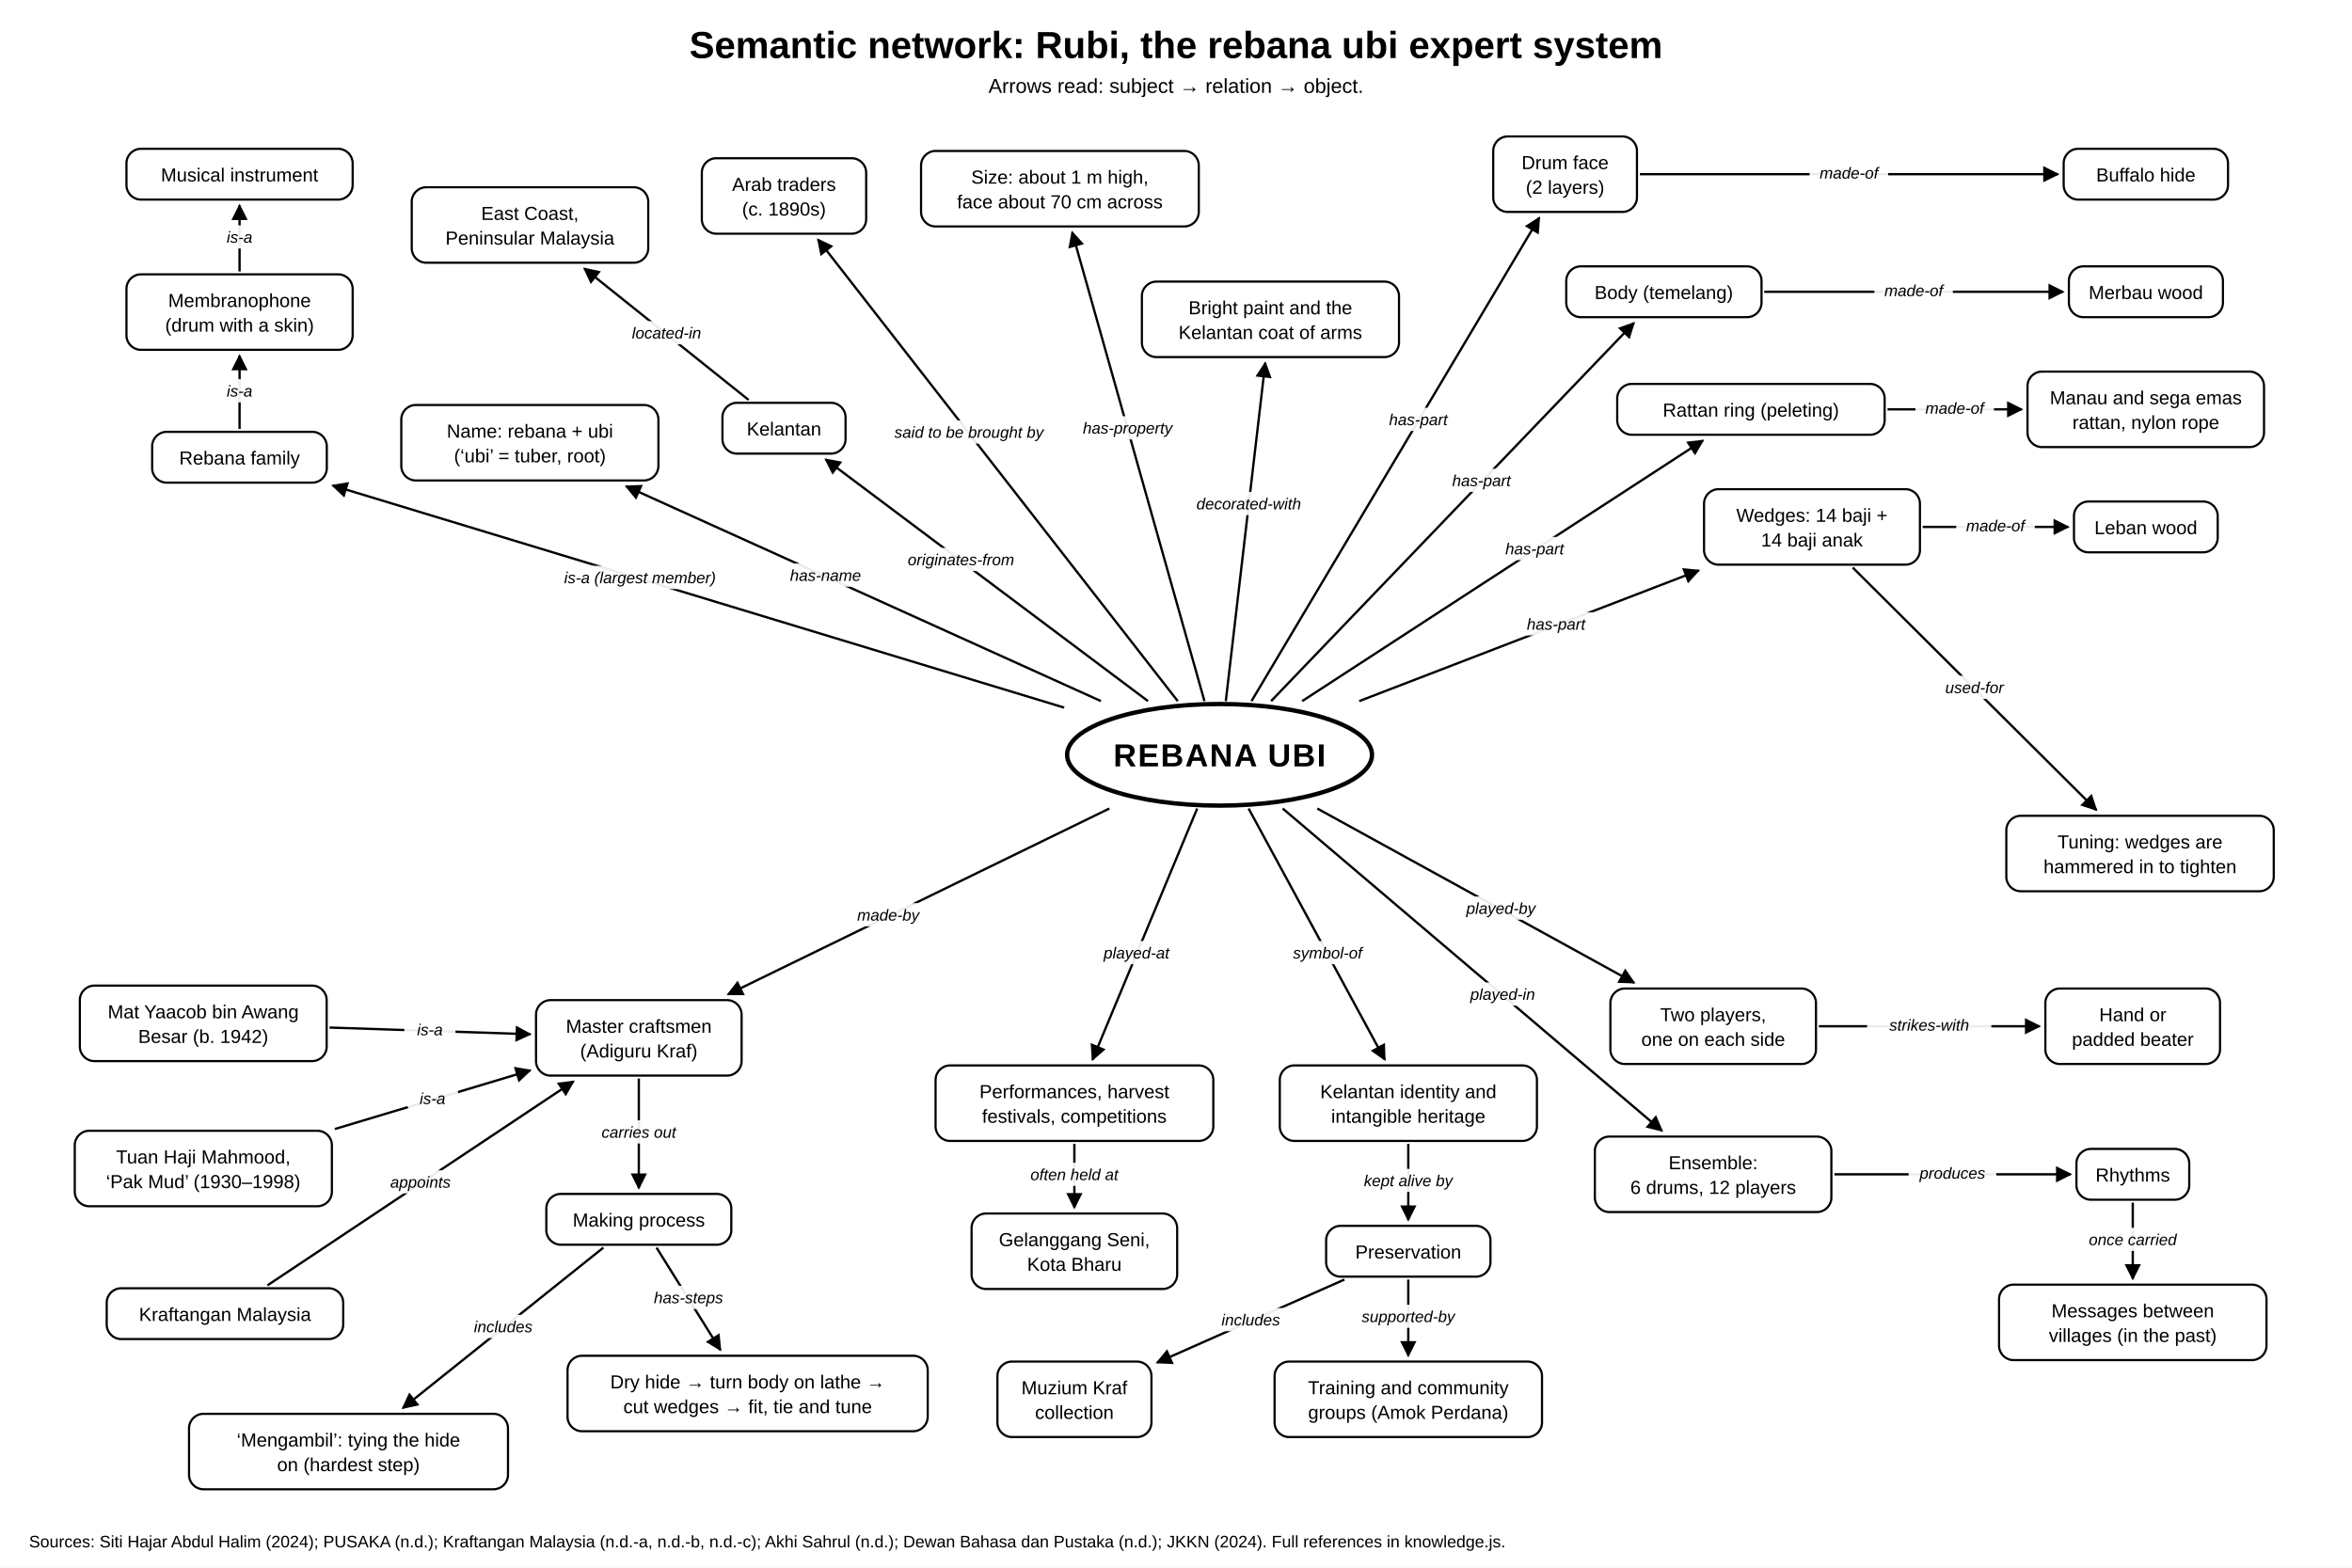
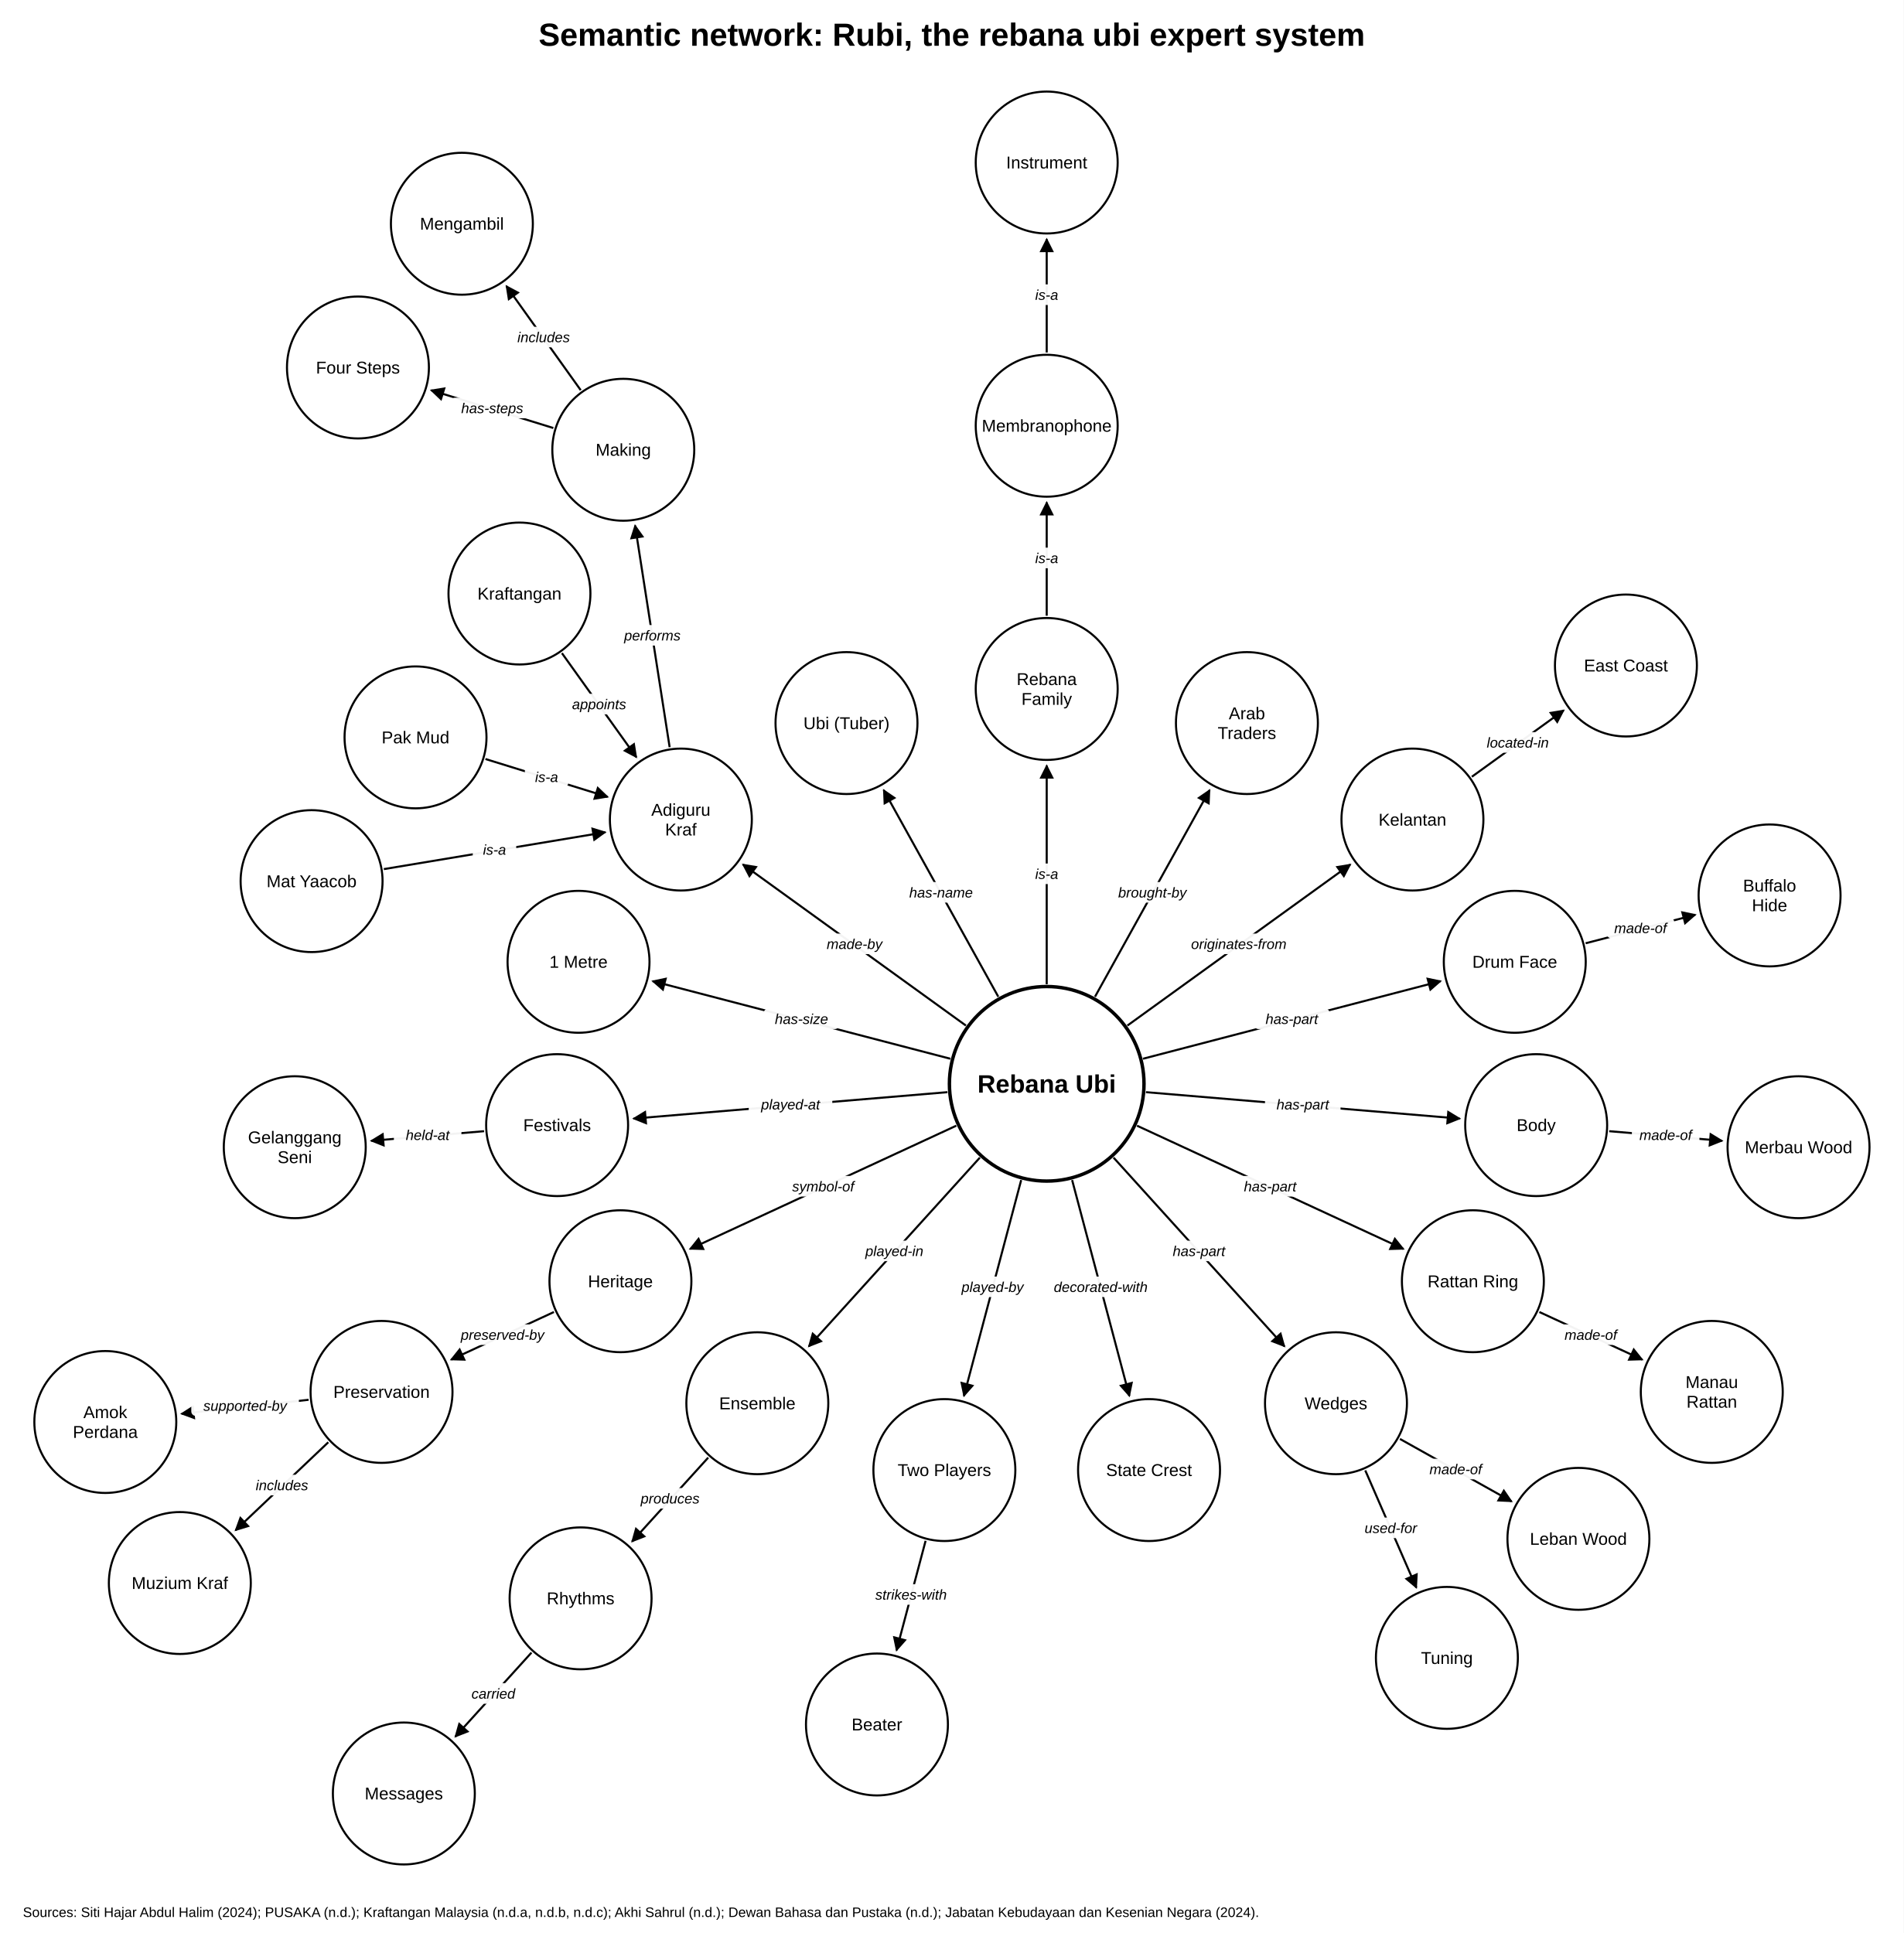
- <svg xmlns="http://www.w3.org/2000/svg" viewBox="0 0 1620 1080" width="1620" height="1080" font-family="Segoe UI, Arial, sans-serif">
+ <svg xmlns="http://www.w3.org/2000/svg" viewBox="0 0 1663 1689" width="1663" height="1689" font-family="Arial, Helvetica, sans-serif">
  <defs>
    <marker id="arrow" viewBox="0 0 10 10" refX="9" refY="5" markerWidth="7" markerHeight="7" orient="auto-start-reverse">
-       <path d="M0,0 L10,5 L0,10 z" fill="#000000" />
+       <path d="M0,0 L10,5 L0,10 z" fill="#000" />
    </marker>
  </defs>
-   <rect width="1620" height="1080" fill="#ffffff" />
-   <text x="810.0" y="40" text-anchor="middle" font-size="26" font-weight="700" fill="#000000">Semantic network: Rubi, the rebana ubi expert system</text>
-   <text x="810.0" y="64" text-anchor="middle" font-size="14" fill="#000000">Arrows read: subject → relation → object.</text>
-   <line x1="733.0" y1="487.5" x2="229.2" y2="334.5" stroke="#000000" stroke-width="1.6" marker-end="url(#arrow)" />
-   <line x1="165.0" y1="295.5" x2="165.0" y2="245.0" stroke="#000000" stroke-width="1.6" marker-end="url(#arrow)" />
-   <line x1="165.0" y1="187.0" x2="165.0" y2="141.5" stroke="#000000" stroke-width="1.6" marker-end="url(#arrow)" />
-   <line x1="790.7" y1="483.0" x2="568.7" y2="316.5" stroke="#000000" stroke-width="1.6" marker-end="url(#arrow)" />
-   <line x1="515.6" y1="275.5" x2="402.5" y2="185.0" stroke="#000000" stroke-width="1.6" marker-end="url(#arrow)" />
-   <line x1="811.2" y1="483.0" x2="563.4" y2="165.0" stroke="#000000" stroke-width="1.6" marker-end="url(#arrow)" />
-   <line x1="758.3" y1="483.0" x2="431.3" y2="335.0" stroke="#000000" stroke-width="1.6" marker-end="url(#arrow)" />
-   <line x1="829.6" y1="483.0" x2="738.5" y2="160.0" stroke="#000000" stroke-width="1.6" marker-end="url(#arrow)" />
-   <line x1="844.3" y1="483.0" x2="871.5" y2="250.0" stroke="#000000" stroke-width="1.6" marker-end="url(#arrow)" />
-   <line x1="862.0" y1="483.0" x2="1060.2" y2="150.0" stroke="#000000" stroke-width="1.6" marker-end="url(#arrow)" />
-   <line x1="875.5" y1="483.0" x2="1125.4" y2="222.5" stroke="#000000" stroke-width="1.6" marker-end="url(#arrow)" />
-   <line x1="896.9" y1="483.0" x2="1172.9" y2="303.5" stroke="#000000" stroke-width="1.6" marker-end="url(#arrow)" />
-   <line x1="936.2" y1="483.0" x2="1170.0" y2="393.0" stroke="#000000" stroke-width="1.6" marker-end="url(#arrow)" />
-   <line x1="1129.5" y1="120.0" x2="1417.4" y2="120.0" stroke="#000000" stroke-width="1.6" marker-end="url(#arrow)" />
-   <line x1="1215.2" y1="201.0" x2="1421.0" y2="201.0" stroke="#000000" stroke-width="1.6" marker-end="url(#arrow)" />
-   <line x1="1300.1" y1="282.0" x2="1392.5" y2="282.0" stroke="#000000" stroke-width="1.6" marker-end="url(#arrow)" />
-   <line x1="1324.3" y1="363.0" x2="1424.5" y2="363.0" stroke="#000000" stroke-width="1.6" marker-end="url(#arrow)" />
-   <line x1="764.1" y1="557.0" x2="501.5" y2="685.0" stroke="#000000" stroke-width="1.6" marker-end="url(#arrow)" />
-   <line x1="227.0" y1="707.9" x2="365.2" y2="712.5" stroke="#000000" stroke-width="1.6" marker-end="url(#arrow)" />
-   <line x1="230.6" y1="777.8" x2="365.2" y2="737.4" stroke="#000000" stroke-width="1.6" marker-end="url(#arrow)" />
-   <line x1="184.2" y1="885.5" x2="395.0" y2="745.0" stroke="#000000" stroke-width="1.6" marker-end="url(#arrow)" />
-   <line x1="440.0" y1="743.0" x2="440.0" y2="818.5" stroke="#000000" stroke-width="1.6" marker-end="url(#arrow)" />
-   <line x1="452.2" y1="859.5" x2="496.2" y2="930.0" stroke="#000000" stroke-width="1.6" marker-end="url(#arrow)" />
-   <line x1="415.6" y1="859.5" x2="277.5" y2="970.0" stroke="#000000" stroke-width="1.6" marker-end="url(#arrow)" />
-   <line x1="824.6" y1="557.0" x2="752.5" y2="730.0" stroke="#000000" stroke-width="1.6" marker-end="url(#arrow)" />
-   <line x1="740.0" y1="788.0" x2="740.0" y2="832.0" stroke="#000000" stroke-width="1.6" marker-end="url(#arrow)" />
-   <line x1="860.0" y1="557.0" x2="953.8" y2="730.0" stroke="#000000" stroke-width="1.6" marker-end="url(#arrow)" />
-   <line x1="970.0" y1="788.0" x2="970.0" y2="840.5" stroke="#000000" stroke-width="1.6" marker-end="url(#arrow)" />
-   <line x1="926.0" y1="881.5" x2="797.0" y2="938.7" stroke="#000000" stroke-width="1.6" marker-end="url(#arrow)" />
-   <line x1="970.0" y1="881.5" x2="970.0" y2="934.0" stroke="#000000" stroke-width="1.6" marker-end="url(#arrow)" />
-   <line x1="907.3" y1="557.0" x2="1125.5" y2="677.0" stroke="#000000" stroke-width="1.6" marker-end="url(#arrow)" />
-   <line x1="1252.8" y1="707.0" x2="1404.8" y2="707.0" stroke="#000000" stroke-width="1.6" marker-end="url(#arrow)" />
-   <line x1="883.5" y1="557.0" x2="1144.7" y2="779.0" stroke="#000000" stroke-width="1.6" marker-end="url(#arrow)" />
-   <line x1="1263.5" y1="809.0" x2="1426.2" y2="809.0" stroke="#000000" stroke-width="1.6" marker-end="url(#arrow)" />
-   <line x1="1469.0" y1="828.5" x2="1469.0" y2="881.0" stroke="#000000" stroke-width="1.6" marker-end="url(#arrow)" />
-   <line x1="1276.1" y1="391.0" x2="1443.9" y2="558.0" stroke="#000000" stroke-width="1.6" marker-end="url(#arrow)" />
-   <ellipse cx="840" cy="520" rx="105.0" ry="35.0" fill="#ffffff" stroke="#000000" stroke-width="3" />
-   <text x="840" y="528" text-anchor="middle" font-size="22" font-weight="700" fill="#000000" letter-spacing="1">REBANA UBI</text>
-   <rect x="87.1" y="102.5" width="155.8" height="35.0" rx="10" fill="#ffffff" stroke="#000000" stroke-width="1.5" />
-   <text x="165" y="125.0" text-anchor="middle" font-size="13" fill="#000000">Musical instrument</text>
-   <rect x="87.1" y="189.0" width="155.8" height="52.0" rx="10" fill="#ffffff" stroke="#000000" stroke-width="1.5" />
-   <text x="165" y="211.5" text-anchor="middle" font-size="13" fill="#000000">Membranophone</text>
-   <text x="165" y="228.5" text-anchor="middle" font-size="13" fill="#000000">(drum with a skin)</text>
-   <rect x="104.8" y="297.5" width="120.3" height="35.0" rx="10" fill="#ffffff" stroke="#000000" stroke-width="1.5" />
-   <text x="165" y="320.0" text-anchor="middle" font-size="13" fill="#000000">Rebana family</text>
-   <rect x="283.6" y="129.0" width="162.9" height="52.0" rx="10" fill="#ffffff" stroke="#000000" stroke-width="1.5" />
-   <text x="365" y="151.5" text-anchor="middle" font-size="13" fill="#000000">East Coast,</text>
-   <text x="365" y="168.5" text-anchor="middle" font-size="13" fill="#000000">Peninsular Malaysia</text>
-   <rect x="276.4" y="279.0" width="177.1" height="52.0" rx="10" fill="#ffffff" stroke="#000000" stroke-width="1.5" />
-   <text x="365" y="301.5" text-anchor="middle" font-size="13" fill="#000000">Name: rebana + ubi</text>
-   <text x="365" y="318.5" text-anchor="middle" font-size="13" fill="#000000">(‘ubi’ = tuber, root)</text>
-   <rect x="497.6" y="277.5" width="84.8" height="35.0" rx="10" fill="#ffffff" stroke="#000000" stroke-width="1.5" />
-   <text x="540" y="300.0" text-anchor="middle" font-size="13" fill="#000000">Kelantan</text>
-   <rect x="483.4" y="109.0" width="113.2" height="52.0" rx="10" fill="#ffffff" stroke="#000000" stroke-width="1.5" />
-   <text x="540" y="131.5" text-anchor="middle" font-size="13" fill="#000000">Arab traders</text>
-   <text x="540" y="148.5" text-anchor="middle" font-size="13" fill="#000000">(c. 1890s)</text>
-   <rect x="634.4" y="104.0" width="191.3" height="52.0" rx="10" fill="#ffffff" stroke="#000000" stroke-width="1.5" />
-   <text x="730" y="126.5" text-anchor="middle" font-size="13" fill="#000000">Size: about 1 m high,</text>
-   <text x="730" y="143.5" text-anchor="middle" font-size="13" fill="#000000">face about 70 cm across</text>
-   <rect x="786.5" y="194.0" width="177.1" height="52.0" rx="10" fill="#ffffff" stroke="#000000" stroke-width="1.5" />
-   <text x="875" y="216.5" text-anchor="middle" font-size="13" fill="#000000">Bright paint and the</text>
-   <text x="875" y="233.5" text-anchor="middle" font-size="13" fill="#000000">Kelantan coat of arms</text>
-   <rect x="1028.5" y="94.0" width="99.0" height="52.0" rx="10" fill="#ffffff" stroke="#000000" stroke-width="1.5" />
-   <text x="1078" y="116.5" text-anchor="middle" font-size="13" fill="#000000">Drum face</text>
-   <text x="1078" y="133.5" text-anchor="middle" font-size="13" fill="#000000">(2 layers)</text>
-   <rect x="1078.8" y="183.5" width="134.5" height="35.0" rx="10" fill="#ffffff" stroke="#000000" stroke-width="1.5" />
-   <text x="1146" y="206.0" text-anchor="middle" font-size="13" fill="#000000">Body (temelang)</text>
-   <rect x="1113.9" y="264.5" width="184.2" height="35.0" rx="10" fill="#ffffff" stroke="#000000" stroke-width="1.5" />
-   <text x="1206" y="287.0" text-anchor="middle" font-size="13" fill="#000000">Rattan ring (peleting)</text>
-   <rect x="1173.7" y="337.0" width="148.7" height="52.0" rx="10" fill="#ffffff" stroke="#000000" stroke-width="1.5" />
-   <text x="1248" y="359.5" text-anchor="middle" font-size="13" fill="#000000">Wedges: 14 baji +</text>
-   <text x="1248" y="376.5" text-anchor="middle" font-size="13" fill="#000000">14 baji anak</text>
-   <rect x="1421.4" y="102.5" width="113.2" height="35.0" rx="10" fill="#ffffff" stroke="#000000" stroke-width="1.5" />
-   <text x="1478" y="125.0" text-anchor="middle" font-size="13" fill="#000000">Buffalo hide</text>
-   <rect x="1425.0" y="183.5" width="106.1" height="35.0" rx="10" fill="#ffffff" stroke="#000000" stroke-width="1.5" />
-   <text x="1478" y="206.0" text-anchor="middle" font-size="13" fill="#000000">Merbau wood</text>
-   <rect x="1396.5" y="256.0" width="162.9" height="52.0" rx="10" fill="#ffffff" stroke="#000000" stroke-width="1.5" />
-   <text x="1478" y="278.5" text-anchor="middle" font-size="13" fill="#000000">Manau and sega emas</text>
-   <text x="1478" y="295.5" text-anchor="middle" font-size="13" fill="#000000">rattan, nylon rope</text>
-   <rect x="1428.5" y="345.5" width="99.0" height="35.0" rx="10" fill="#ffffff" stroke="#000000" stroke-width="1.5" />
-   <text x="1478" y="368.0" text-anchor="middle" font-size="13" fill="#000000">Leban wood</text>
-   <rect x="369.2" y="689.0" width="141.6" height="52.0" rx="10" fill="#ffffff" stroke="#000000" stroke-width="1.5" />
-   <text x="440" y="711.5" text-anchor="middle" font-size="13" fill="#000000">Master craftsmen</text>
-   <text x="440" y="728.5" text-anchor="middle" font-size="13" fill="#000000">(Adiguru Kraf)</text>
-   <rect x="55.0" y="679.0" width="170.0" height="52.0" rx="10" fill="#ffffff" stroke="#000000" stroke-width="1.5" />
-   <text x="140" y="701.5" text-anchor="middle" font-size="13" fill="#000000">Mat Yaacob bin Awang</text>
-   <text x="140" y="718.5" text-anchor="middle" font-size="13" fill="#000000">Besar (b. 1942)</text>
-   <rect x="51.5" y="779.0" width="177.1" height="52.0" rx="10" fill="#ffffff" stroke="#000000" stroke-width="1.5" />
-   <text x="140" y="801.5" text-anchor="middle" font-size="13" fill="#000000">Tuan Haji Mahmood,</text>
-   <text x="140" y="818.5" text-anchor="middle" font-size="13" fill="#000000">‘Pak Mud’ (1930–1998)</text>
-   <rect x="73.5" y="887.5" width="162.9" height="35.0" rx="10" fill="#ffffff" stroke="#000000" stroke-width="1.5" />
-   <text x="155" y="910.0" text-anchor="middle" font-size="13" fill="#000000">Kraftangan Malaysia</text>
-   <rect x="376.3" y="822.5" width="127.4" height="35.0" rx="10" fill="#ffffff" stroke="#000000" stroke-width="1.5" />
-   <text x="440" y="845.0" text-anchor="middle" font-size="13" fill="#000000">Making process</text>
-   <rect x="390.9" y="934.0" width="248.1" height="52.0" rx="10" fill="#ffffff" stroke="#000000" stroke-width="1.5" />
-   <text x="515" y="956.5" text-anchor="middle" font-size="13" fill="#000000">Dry hide → turn body on lathe →</text>
-   <text x="515" y="973.5" text-anchor="middle" font-size="13" fill="#000000">cut wedges → fit, tie and tune</text>
-   <rect x="130.2" y="974.0" width="219.7" height="52.0" rx="10" fill="#ffffff" stroke="#000000" stroke-width="1.5" />
-   <text x="240" y="996.5" text-anchor="middle" font-size="13" fill="#000000">‘Mengambil’: tying the hide</text>
-   <text x="240" y="1013.5" text-anchor="middle" font-size="13" fill="#000000">on (hardest step)</text>
-   <rect x="644.4" y="734.0" width="191.3" height="52.0" rx="10" fill="#ffffff" stroke="#000000" stroke-width="1.5" />
-   <text x="740" y="756.5" text-anchor="middle" font-size="13" fill="#000000">Performances, harvest</text>
-   <text x="740" y="773.5" text-anchor="middle" font-size="13" fill="#000000">festivals, competitions</text>
-   <rect x="881.5" y="734.0" width="177.1" height="52.0" rx="10" fill="#ffffff" stroke="#000000" stroke-width="1.5" />
-   <text x="970" y="756.5" text-anchor="middle" font-size="13" fill="#000000">Kelantan identity and</text>
-   <text x="970" y="773.5" text-anchor="middle" font-size="13" fill="#000000">intangible heritage</text>
-   <rect x="669.2" y="836.0" width="141.6" height="52.0" rx="10" fill="#ffffff" stroke="#000000" stroke-width="1.5" />
-   <text x="740" y="858.5" text-anchor="middle" font-size="13" fill="#000000">Gelanggang Seni,</text>
-   <text x="740" y="875.5" text-anchor="middle" font-size="13" fill="#000000">Kota Bharu</text>
-   <rect x="913.4" y="844.5" width="113.2" height="35.0" rx="10" fill="#ffffff" stroke="#000000" stroke-width="1.5" />
-   <text x="970" y="867.0" text-anchor="middle" font-size="13" fill="#000000">Preservation</text>
-   <rect x="687.0" y="938.0" width="106.1" height="52.0" rx="10" fill="#ffffff" stroke="#000000" stroke-width="1.5" />
-   <text x="740" y="960.5" text-anchor="middle" font-size="13" fill="#000000">Muzium Kraf</text>
-   <text x="740" y="977.5" text-anchor="middle" font-size="13" fill="#000000">collection</text>
-   <rect x="877.9" y="938.0" width="184.2" height="52.0" rx="10" fill="#ffffff" stroke="#000000" stroke-width="1.5" />
-   <text x="970" y="960.5" text-anchor="middle" font-size="13" fill="#000000">Training and community</text>
-   <text x="970" y="977.5" text-anchor="middle" font-size="13" fill="#000000">groups (Amok Perdana)</text>
-   <rect x="1109.2" y="681.0" width="141.6" height="52.0" rx="10" fill="#ffffff" stroke="#000000" stroke-width="1.5" />
-   <text x="1180" y="703.5" text-anchor="middle" font-size="13" fill="#000000">Two players,</text>
-   <text x="1180" y="720.5" text-anchor="middle" font-size="13" fill="#000000">one on each side</text>
-   <rect x="1408.8" y="681.0" width="120.3" height="52.0" rx="10" fill="#ffffff" stroke="#000000" stroke-width="1.5" />
-   <text x="1469" y="703.5" text-anchor="middle" font-size="13" fill="#000000">Hand or</text>
-   <text x="1469" y="720.5" text-anchor="middle" font-size="13" fill="#000000">padded beater</text>
-   <rect x="1098.5" y="783.0" width="162.9" height="52.0" rx="10" fill="#ffffff" stroke="#000000" stroke-width="1.5" />
-   <text x="1180" y="805.5" text-anchor="middle" font-size="13" fill="#000000">Ensemble:</text>
-   <text x="1180" y="822.5" text-anchor="middle" font-size="13" fill="#000000">6 drums, 12 players</text>
-   <rect x="1430.2" y="791.5" width="77.7" height="35.0" rx="10" fill="#ffffff" stroke="#000000" stroke-width="1.5" />
-   <text x="1469" y="814.0" text-anchor="middle" font-size="13" fill="#000000">Rhythms</text>
-   <rect x="1376.9" y="885.0" width="184.2" height="52.0" rx="10" fill="#ffffff" stroke="#000000" stroke-width="1.5" />
-   <text x="1469" y="907.5" text-anchor="middle" font-size="13" fill="#000000">Messages between</text>
-   <text x="1469" y="924.5" text-anchor="middle" font-size="13" fill="#000000">villages (in the past)</text>
-   <rect x="1381.9" y="562.0" width="184.2" height="52.0" rx="10" fill="#ffffff" stroke="#000000" stroke-width="1.5" />
-   <text x="1474" y="584.5" text-anchor="middle" font-size="13" fill="#000000">Tuning: wedges are</text>
-   <text x="1474" y="601.5" text-anchor="middle" font-size="13" fill="#000000">hammered in to tighten</text>
-   <rect x="369.6" y="389.8" width="142.3" height="16" rx="4" fill="#ffffff" fill-opacity="0.92" />
-   <text x="440.8" y="401.8" text-anchor="middle" font-size="11" font-style="italic" fill="#000000">is-a (largest member)</text>
-   <rect x="147.4" y="261.2" width="35.2" height="16" rx="4" fill="#ffffff" fill-opacity="0.92" />
-   <text x="165.0" y="273.2" text-anchor="middle" font-size="11" font-style="italic" fill="#000000">is-a</text>
-   <rect x="147.4" y="155.2" width="35.2" height="16" rx="4" fill="#ffffff" fill-opacity="0.92" />
-   <text x="165.0" y="167.2" text-anchor="middle" font-size="11" font-style="italic" fill="#000000">is-a</text>
-   <rect x="609.7" y="377.4" width="104.5" height="16" rx="4" fill="#ffffff" fill-opacity="0.92" />
-   <text x="661.9" y="389.4" text-anchor="middle" font-size="11" font-style="italic" fill="#000000">originates-from</text>
-   <rect x="422.6" y="221.2" width="73.0" height="16" rx="4" fill="#ffffff" fill-opacity="0.92" />
-   <text x="459.1" y="233.2" text-anchor="middle" font-size="11" font-style="italic" fill="#000000">located-in</text>
-   <rect x="596.3" y="289.6" width="142.3" height="16" rx="4" fill="#ffffff" fill-opacity="0.92" />
-   <text x="667.4" y="301.6" text-anchor="middle" font-size="11" font-style="italic" fill="#000000">said to be brought by</text>
-   <rect x="538.4" y="388.2" width="60.4" height="16" rx="4" fill="#ffffff" fill-opacity="0.92" />
-   <text x="568.6" y="400.2" text-anchor="middle" font-size="11" font-style="italic" fill="#000000">has-name</text>
-   <rect x="733.9" y="286.7" width="85.6" height="16" rx="4" fill="#ffffff" fill-opacity="0.92" />
-   <text x="776.7" y="298.7" text-anchor="middle" font-size="11" font-style="italic" fill="#000000">has-property</text>
-   <rect x="811.0" y="338.9" width="98.2" height="16" rx="4" fill="#ffffff" fill-opacity="0.92" />
-   <text x="860.1" y="350.9" text-anchor="middle" font-size="11" font-style="italic" fill="#000000">decorated-with</text>
-   <rect x="946.7" y="280.9" width="60.4" height="16" rx="4" fill="#ffffff" fill-opacity="0.92" />
-   <text x="976.9" y="292.9" text-anchor="middle" font-size="11" font-style="italic" fill="#000000">has-part</text>
-   <rect x="990.2" y="322.9" width="60.4" height="16" rx="4" fill="#ffffff" fill-opacity="0.92" />
-   <text x="1020.4" y="334.9" text-anchor="middle" font-size="11" font-style="italic" fill="#000000">has-part</text>
-   <rect x="1026.8" y="369.9" width="60.4" height="16" rx="4" fill="#ffffff" fill-opacity="0.92" />
-   <text x="1057.0" y="381.9" text-anchor="middle" font-size="11" font-style="italic" fill="#000000">has-part</text>
-   <rect x="1041.6" y="421.8" width="60.4" height="16" rx="4" fill="#ffffff" fill-opacity="0.92" />
-   <text x="1071.8" y="433.8" text-anchor="middle" font-size="11" font-style="italic" fill="#000000">has-part</text>
-   <rect x="1246.4" y="111.0" width="54.1" height="16" rx="4" fill="#ffffff" fill-opacity="0.92" />
-   <text x="1273.5" y="123.0" text-anchor="middle" font-size="11" font-style="italic" fill="#000000">made-of</text>
-   <rect x="1291.0" y="192.0" width="54.1" height="16" rx="4" fill="#ffffff" fill-opacity="0.92" />
-   <text x="1318.1" y="204.0" text-anchor="middle" font-size="11" font-style="italic" fill="#000000">made-of</text>
-   <rect x="1319.3" y="273.0" width="54.1" height="16" rx="4" fill="#ffffff" fill-opacity="0.92" />
-   <text x="1346.3" y="285.0" text-anchor="middle" font-size="11" font-style="italic" fill="#000000">made-of</text>
-   <rect x="1347.4" y="354.0" width="54.1" height="16" rx="4" fill="#ffffff" fill-opacity="0.92" />
-   <text x="1374.4" y="366.0" text-anchor="middle" font-size="11" font-style="italic" fill="#000000">made-of</text>
-   <rect x="584.8" y="622.2" width="54.1" height="16" rx="4" fill="#ffffff" fill-opacity="0.92" />
-   <text x="611.8" y="634.2" text-anchor="middle" font-size="11" font-style="italic" fill="#000000">made-by</text>
-   <rect x="278.5" y="701.2" width="35.2" height="16" rx="4" fill="#ffffff" fill-opacity="0.92" />
-   <text x="296.1" y="713.2" text-anchor="middle" font-size="11" font-style="italic" fill="#000000">is-a</text>
-   <rect x="280.3" y="748.6" width="35.2" height="16" rx="4" fill="#ffffff" fill-opacity="0.92" />
-   <text x="297.9" y="760.6" text-anchor="middle" font-size="11" font-style="italic" fill="#000000">is-a</text>
-   <rect x="259.4" y="806.2" width="60.4" height="16" rx="4" fill="#ffffff" fill-opacity="0.92" />
-   <text x="289.6" y="818.2" text-anchor="middle" font-size="11" font-style="italic" fill="#000000">appoints</text>
-   <rect x="400.4" y="771.8" width="79.3" height="16" rx="4" fill="#ffffff" fill-opacity="0.92" />
-   <text x="440.0" y="783.8" text-anchor="middle" font-size="11" font-style="italic" fill="#000000">carries out</text>
-   <rect x="440.9" y="885.8" width="66.7" height="16" rx="4" fill="#ffffff" fill-opacity="0.92" />
-   <text x="474.2" y="897.8" text-anchor="middle" font-size="11" font-style="italic" fill="#000000">has-steps</text>
-   <rect x="316.4" y="905.8" width="60.4" height="16" rx="4" fill="#ffffff" fill-opacity="0.92" />
-   <text x="346.6" y="917.8" text-anchor="middle" font-size="11" font-style="italic" fill="#000000">includes</text>
-   <rect x="749.4" y="648.3" width="66.7" height="16" rx="4" fill="#ffffff" fill-opacity="0.92" />
-   <text x="782.8" y="660.3" text-anchor="middle" font-size="11" font-style="italic" fill="#000000">played-at</text>
-   <rect x="694.0" y="801.0" width="91.9" height="16" rx="4" fill="#ffffff" fill-opacity="0.92" />
-   <text x="740.0" y="813.0" text-anchor="middle" font-size="11" font-style="italic" fill="#000000">often held at</text>
-   <rect x="881.0" y="648.3" width="66.7" height="16" rx="4" fill="#ffffff" fill-opacity="0.92" />
-   <text x="914.4" y="660.3" text-anchor="middle" font-size="11" font-style="italic" fill="#000000">symbol-of</text>
-   <rect x="924.0" y="805.2" width="91.9" height="16" rx="4" fill="#ffffff" fill-opacity="0.92" />
-   <text x="970.0" y="817.2" text-anchor="middle" font-size="11" font-style="italic" fill="#000000">kept alive by</text>
-   <rect x="831.3" y="901.1" width="60.4" height="16" rx="4" fill="#ffffff" fill-opacity="0.92" />
-   <text x="861.5" y="913.1" text-anchor="middle" font-size="11" font-style="italic" fill="#000000">includes</text>
-   <rect x="927.2" y="898.8" width="85.6" height="16" rx="4" fill="#ffffff" fill-opacity="0.92" />
-   <text x="970.0" y="910.8" text-anchor="middle" font-size="11" font-style="italic" fill="#000000">supported-by</text>
-   <rect x="1000.5" y="617.6" width="66.7" height="16" rx="4" fill="#ffffff" fill-opacity="0.92" />
-   <text x="1033.8" y="629.6" text-anchor="middle" font-size="11" font-style="italic" fill="#000000">played-by</text>
-   <rect x="1286.0" y="698.0" width="85.6" height="16" rx="4" fill="#ffffff" fill-opacity="0.92" />
-   <text x="1328.8" y="710.0" text-anchor="middle" font-size="11" font-style="italic" fill="#000000">strikes-with</text>
-   <rect x="1001.7" y="676.8" width="66.7" height="16" rx="4" fill="#ffffff" fill-opacity="0.92" />
-   <text x="1035.0" y="688.8" text-anchor="middle" font-size="11" font-style="italic" fill="#000000">played-in</text>
-   <rect x="1314.6" y="800.0" width="60.4" height="16" rx="4" fill="#ffffff" fill-opacity="0.92" />
-   <text x="1344.8" y="812.0" text-anchor="middle" font-size="11" font-style="italic" fill="#000000">produces</text>
-   <rect x="1426.2" y="845.8" width="85.6" height="16" rx="4" fill="#ffffff" fill-opacity="0.92" />
-   <text x="1469.0" y="857.8" text-anchor="middle" font-size="11" font-style="italic" fill="#000000">once carried</text>
-   <rect x="1329.8" y="465.5" width="60.4" height="16" rx="4" fill="#ffffff" fill-opacity="0.92" />
-   <text x="1360.0" y="477.5" text-anchor="middle" font-size="11" font-style="italic" fill="#000000">used-for</text>
-   <text x="20" y="1066" font-size="11.5" fill="#000000">Sources: Siti Hajar Abdul Halim (2024); PUSAKA (n.d.); Kraftangan Malaysia (n.d.-a, n.d.-b, n.d.-c); Akhi Sahrul (n.d.); Dewan Bahasa dan Pustaka (n.d.); JKKN (2024). Full references in knowledge.js.</text>
+   <rect width="1663" height="1689" fill="#fff" />
+   <text x="831.5" y="40" text-anchor="middle" font-size="28" font-weight="700" fill="#000">Semantic network: Rubi, the rebana ubi expert system</text>
+   <line x1="914.4" y1="860.0" x2="914.4" y2="669.0" stroke="#000" stroke-width="1.8" marker-end="url(#arrow)" />
+   <line x1="914.4" y1="538.0" x2="914.4" y2="439.0" stroke="#000" stroke-width="1.8" marker-end="url(#arrow)" />
+   <line x1="914.4" y1="308.0" x2="914.4" y2="209.0" stroke="#000" stroke-width="1.8" marker-end="url(#arrow)" />
+   <line x1="984.9" y1="896.1" x2="1179.6" y2="755.4" stroke="#000" stroke-width="1.8" marker-end="url(#arrow)" />
+   <line x1="1285.8" y1="678.7" x2="1366.0" y2="620.7" stroke="#000" stroke-width="1.8" marker-end="url(#arrow)" />
+   <line x1="956.6" y1="870.9" x2="1056.7" y2="690.4" stroke="#000" stroke-width="1.8" marker-end="url(#arrow)" />
+   <line x1="872.1" y1="870.9" x2="772.0" y2="690.4" stroke="#000" stroke-width="1.8" marker-end="url(#arrow)" />
+   <line x1="830.2" y1="925.1" x2="570.2" y2="857.3" stroke="#000" stroke-width="1.8" marker-end="url(#arrow)" />
+   <line x1="936.6" y1="1031.1" x2="986.6" y2="1219.7" stroke="#000" stroke-width="1.8" marker-end="url(#arrow)" />
+   <line x1="998.5" y1="925.1" x2="1258.5" y2="857.3" stroke="#000" stroke-width="1.8" marker-end="url(#arrow)" />
+   <line x1="1001.1" y1="954.3" x2="1275.2" y2="977.4" stroke="#000" stroke-width="1.8" marker-end="url(#arrow)" />
+   <line x1="993.3" y1="983.6" x2="1226.0" y2="1091.3" stroke="#000" stroke-width="1.8" marker-end="url(#arrow)" />
+   <line x1="972.8" y1="1011.5" x2="1122.1" y2="1176.4" stroke="#000" stroke-width="1.8" marker-end="url(#arrow)" />
+   <line x1="1385.2" y1="824.2" x2="1481.0" y2="799.3" stroke="#000" stroke-width="1.8" marker-end="url(#arrow)" />
+   <line x1="1405.8" y1="988.4" x2="1504.4" y2="996.8" stroke="#000" stroke-width="1.8" marker-end="url(#arrow)" />
+   <line x1="1344.8" y1="1146.4" x2="1434.7" y2="1188.0" stroke="#000" stroke-width="1.8" marker-end="url(#arrow)" />
+   <line x1="1223.0" y1="1257.3" x2="1320.5" y2="1311.9" stroke="#000" stroke-width="1.8" marker-end="url(#arrow)" />
+   <line x1="843.8" y1="896.1" x2="649.1" y2="755.4" stroke="#000" stroke-width="1.8" marker-end="url(#arrow)" />
+   <line x1="335.3" y1="759.4" x2="528.7" y2="727.2" stroke="#000" stroke-width="1.8" marker-end="url(#arrow)" />
+   <line x1="424.1" y1="663.2" x2="530.8" y2="696.3" stroke="#000" stroke-width="1.8" marker-end="url(#arrow)" />
+   <line x1="490.9" y1="570.7" x2="555.9" y2="661.6" stroke="#000" stroke-width="1.8" marker-end="url(#arrow)" />
+   <line x1="585.0" y1="652.9" x2="554.8" y2="459.2" stroke="#000" stroke-width="1.8" marker-end="url(#arrow)" />
+   <line x1="483.4" y1="374.0" x2="376.7" y2="341.0" stroke="#000" stroke-width="1.8" marker-end="url(#arrow)" />
+   <line x1="507.3" y1="340.9" x2="442.4" y2="250.0" stroke="#000" stroke-width="1.8" marker-end="url(#arrow)" />
+   <line x1="827.7" y1="954.3" x2="553.5" y2="977.4" stroke="#000" stroke-width="1.8" marker-end="url(#arrow)" />
+   <line x1="422.9" y1="988.4" x2="324.3" y2="996.8" stroke="#000" stroke-width="1.8" marker-end="url(#arrow)" />
+   <line x1="835.4" y1="983.6" x2="602.8" y2="1091.3" stroke="#000" stroke-width="1.8" marker-end="url(#arrow)" />
+   <line x1="483.9" y1="1146.4" x2="394.1" y2="1188.0" stroke="#000" stroke-width="1.8" marker-end="url(#arrow)" />
+   <line x1="286.8" y1="1260.2" x2="205.8" y2="1337.1" stroke="#000" stroke-width="1.8" marker-end="url(#arrow)" />
+   <line x1="269.6" y1="1223.1" x2="158.6" y2="1235.3" stroke="#000" stroke-width="1.8" marker-end="url(#arrow)" />
+   <line x1="892.1" y1="1031.1" x2="842.1" y2="1219.7" stroke="#000" stroke-width="1.8" marker-end="url(#arrow)" />
+   <line x1="808.6" y1="1346.3" x2="783.2" y2="1442.0" stroke="#000" stroke-width="1.8" marker-end="url(#arrow)" />
+   <line x1="856.0" y1="1011.5" x2="706.6" y2="1176.4" stroke="#000" stroke-width="1.8" marker-end="url(#arrow)" />
+   <line x1="618.7" y1="1273.6" x2="552.2" y2="1346.9" stroke="#000" stroke-width="1.8" marker-end="url(#arrow)" />
+   <line x1="464.3" y1="1444.0" x2="397.8" y2="1517.4" stroke="#000" stroke-width="1.8" marker-end="url(#arrow)" />
+   <line x1="1192.7" y1="1284.8" x2="1237.3" y2="1387.2" stroke="#000" stroke-width="1.8" marker-end="url(#arrow)" />
+   <circle cx="914.4" cy="947.0" r="85.0" fill="#fff" stroke="#000" stroke-width="3" />
+   <text x="914.4" y="954.7" text-anchor="middle" font-size="22" font-weight="700" fill="#000">Rebana Ubi</text>
+   <circle cx="914.4" cy="602.0" r="62.0" fill="#fff" stroke="#000" stroke-width="1.8" />
+   <text x="914.4" y="598.6" text-anchor="middle" font-size="15" font-weight="400" fill="#000">Rebana</text>
+   <text x="914.4" y="615.9" text-anchor="middle" font-size="15" font-weight="400" fill="#000">Family</text>
+   <circle cx="914.4" cy="372.0" r="62.0" fill="#fff" stroke="#000" stroke-width="1.8" />
+   <text x="914.4" y="377.2" text-anchor="middle" font-size="15" font-weight="400" fill="#000">Membranophone</text>
+   <circle cx="914.4" cy="142.0" r="62.0" fill="#fff" stroke="#000" stroke-width="1.8" />
+   <text x="914.4" y="147.2" text-anchor="middle" font-size="15" font-weight="400" fill="#000">Instrument</text>
+   <circle cx="1089.3" cy="631.8" r="62.0" fill="#fff" stroke="#000" stroke-width="1.8" />
+   <text x="1089.3" y="628.5" text-anchor="middle" font-size="15" font-weight="400" fill="#000">Arab</text>
+   <text x="1089.3" y="645.7" text-anchor="middle" font-size="15" font-weight="400" fill="#000">Traders</text>
+   <circle cx="1233.9" cy="716.1" r="62.0" fill="#fff" stroke="#000" stroke-width="1.8" />
+   <text x="1233.9" y="721.4" text-anchor="middle" font-size="15" font-weight="400" fill="#000">Kelantan</text>
+   <circle cx="1420.4" cy="581.5" r="62.0" fill="#fff" stroke="#000" stroke-width="1.8" />
+   <text x="1420.4" y="586.7" text-anchor="middle" font-size="15" font-weight="400" fill="#000">East Coast</text>
+   <circle cx="1323.3" cy="840.4" r="62.0" fill="#fff" stroke="#000" stroke-width="1.8" />
+   <text x="1323.3" y="845.6" text-anchor="middle" font-size="15" font-weight="400" fill="#000">Drum Face</text>
+   <circle cx="1545.9" cy="782.4" r="62.0" fill="#fff" stroke="#000" stroke-width="1.8" />
+   <text x="1545.9" y="779.0" text-anchor="middle" font-size="15" font-weight="400" fill="#000">Buffalo</text>
+   <text x="1545.9" y="796.2" text-anchor="middle" font-size="15" font-weight="400" fill="#000">Hide</text>
+   <circle cx="1342.0" cy="983.1" r="62.0" fill="#fff" stroke="#000" stroke-width="1.8" />
+   <text x="1342.0" y="988.3" text-anchor="middle" font-size="15" font-weight="400" fill="#000">Body</text>
+   <circle cx="1571.2" cy="1002.4" r="62.0" fill="#fff" stroke="#000" stroke-width="1.8" />
+   <text x="1571.2" y="1007.6" text-anchor="middle" font-size="15" font-weight="400" fill="#000">Merbau Wood</text>
+   <circle cx="1286.7" cy="1119.5" r="62.0" fill="#fff" stroke="#000" stroke-width="1.8" />
+   <text x="1286.7" y="1124.8" text-anchor="middle" font-size="15" font-weight="400" fill="#000">Rattan Ring</text>
+   <circle cx="1495.4" cy="1216.2" r="62.0" fill="#fff" stroke="#000" stroke-width="1.8" />
+   <text x="1495.4" y="1212.8" text-anchor="middle" font-size="15" font-weight="400" fill="#000">Manau</text>
+   <text x="1495.4" y="1230.0" text-anchor="middle" font-size="15" font-weight="400" fill="#000">Rattan</text>
+   <circle cx="1167.1" cy="1226.1" r="62.0" fill="#fff" stroke="#000" stroke-width="1.8" />
+   <text x="1167.1" y="1231.4" text-anchor="middle" font-size="15" font-weight="400" fill="#000">Wedges</text>
+   <circle cx="1378.9" cy="1344.6" r="62.0" fill="#fff" stroke="#000" stroke-width="1.8" />
+   <text x="1378.9" y="1349.8" text-anchor="middle" font-size="15" font-weight="400" fill="#000">Leban Wood</text>
+   <circle cx="1264.0" cy="1448.6" r="62.0" fill="#fff" stroke="#000" stroke-width="1.8" />
+   <text x="1264.0" y="1453.9" text-anchor="middle" font-size="15" font-weight="400" fill="#000">Tuning</text>
+   <circle cx="1003.8" cy="1284.5" r="62.0" fill="#fff" stroke="#000" stroke-width="1.8" />
+   <text x="1003.8" y="1289.7" text-anchor="middle" font-size="15" font-weight="400" fill="#000">State Crest</text>
+   <circle cx="825.0" cy="1284.5" r="62.0" fill="#fff" stroke="#000" stroke-width="1.8" />
+   <text x="825.0" y="1289.7" text-anchor="middle" font-size="15" font-weight="400" fill="#000">Two Players</text>
+   <circle cx="766.1" cy="1506.8" r="62.0" fill="#fff" stroke="#000" stroke-width="1.8" />
+   <text x="766.1" y="1512.0" text-anchor="middle" font-size="15" font-weight="400" fill="#000">Beater</text>
+   <circle cx="661.6" cy="1226.1" r="62.0" fill="#fff" stroke="#000" stroke-width="1.8" />
+   <text x="661.6" y="1231.4" text-anchor="middle" font-size="15" font-weight="400" fill="#000">Ensemble</text>
+   <circle cx="507.2" cy="1396.6" r="62.0" fill="#fff" stroke="#000" stroke-width="1.8" />
+   <text x="507.2" y="1401.8" text-anchor="middle" font-size="15" font-weight="400" fill="#000">Rhythms</text>
+   <circle cx="352.8" cy="1567.1" r="62.0" fill="#fff" stroke="#000" stroke-width="1.8" />
+   <text x="352.8" y="1572.3" text-anchor="middle" font-size="15" font-weight="400" fill="#000">Messages</text>
+   <circle cx="542.0" cy="1119.5" r="62.0" fill="#fff" stroke="#000" stroke-width="1.8" />
+   <text x="542.0" y="1124.8" text-anchor="middle" font-size="15" font-weight="400" fill="#000">Heritage</text>
+   <circle cx="333.3" cy="1216.2" r="62.0" fill="#fff" stroke="#000" stroke-width="1.8" />
+   <text x="333.3" y="1221.4" text-anchor="middle" font-size="15" font-weight="400" fill="#000">Preservation</text>
+   <circle cx="157.1" cy="1383.2" r="62.0" fill="#fff" stroke="#000" stroke-width="1.8" />
+   <text x="157.1" y="1388.4" text-anchor="middle" font-size="15" font-weight="400" fill="#000">Muzium Kraf</text>
+   <circle cx="92.0" cy="1242.5" r="62.0" fill="#fff" stroke="#000" stroke-width="1.8" />
+   <text x="92.0" y="1239.1" text-anchor="middle" font-size="15" font-weight="400" fill="#000">Amok</text>
+   <text x="92.0" y="1256.4" text-anchor="middle" font-size="15" font-weight="400" fill="#000">Perdana</text>
+   <circle cx="486.7" cy="983.1" r="62.0" fill="#fff" stroke="#000" stroke-width="1.8" />
+   <text x="486.7" y="988.3" text-anchor="middle" font-size="15" font-weight="400" fill="#000">Festivals</text>
+   <circle cx="257.5" cy="1002.4" r="62.0" fill="#fff" stroke="#000" stroke-width="1.8" />
+   <text x="257.5" y="999.0" text-anchor="middle" font-size="15" font-weight="400" fill="#000">Gelanggang</text>
+   <text x="257.5" y="1016.3" text-anchor="middle" font-size="15" font-weight="400" fill="#000">Seni</text>
+   <circle cx="505.4" cy="840.4" r="62.0" fill="#fff" stroke="#000" stroke-width="1.8" />
+   <text x="505.4" y="845.6" text-anchor="middle" font-size="15" font-weight="400" fill="#000">1 Metre</text>
+   <circle cx="594.8" cy="716.1" r="62.0" fill="#fff" stroke="#000" stroke-width="1.8" />
+   <text x="594.8" y="712.8" text-anchor="middle" font-size="15" font-weight="400" fill="#000">Adiguru</text>
+   <text x="594.8" y="730.0" text-anchor="middle" font-size="15" font-weight="400" fill="#000">Kraf</text>
+   <circle cx="272.2" cy="769.9" r="62.0" fill="#fff" stroke="#000" stroke-width="1.8" />
+   <text x="272.2" y="775.2" text-anchor="middle" font-size="15" font-weight="400" fill="#000">Mat Yaacob</text>
+   <circle cx="363.0" cy="644.3" r="62.0" fill="#fff" stroke="#000" stroke-width="1.8" />
+   <text x="363.0" y="649.5" text-anchor="middle" font-size="15" font-weight="400" fill="#000">Pak Mud</text>
+   <circle cx="453.8" cy="518.6" r="62.0" fill="#fff" stroke="#000" stroke-width="1.8" />
+   <text x="453.8" y="523.9" text-anchor="middle" font-size="15" font-weight="400" fill="#000">Kraftangan</text>
+   <circle cx="544.5" cy="393.0" r="62.0" fill="#fff" stroke="#000" stroke-width="1.8" />
+   <text x="544.5" y="398.2" text-anchor="middle" font-size="15" font-weight="400" fill="#000">Making</text>
+   <circle cx="312.7" cy="321.1" r="62.0" fill="#fff" stroke="#000" stroke-width="1.8" />
+   <text x="312.7" y="326.4" text-anchor="middle" font-size="15" font-weight="400" fill="#000">Four Steps</text>
+   <circle cx="403.5" cy="195.5" r="62.0" fill="#fff" stroke="#000" stroke-width="1.8" />
+   <text x="403.5" y="200.7" text-anchor="middle" font-size="15" font-weight="400" fill="#000">Mengambil</text>
+   <circle cx="739.5" cy="631.8" r="62.0" fill="#fff" stroke="#000" stroke-width="1.8" />
+   <text x="739.5" y="637.1" text-anchor="middle" font-size="15" font-weight="400" fill="#000">Ubi (Tuber)</text>
+   <rect x="895.4" y="754.5" width="38.0" height="18" rx="4" fill="#fff" fill-opacity="0.95" />
+   <text x="914.4" y="768.0" text-anchor="middle" font-size="12.5" font-style="italic" fill="#000">is-a</text>
+   <rect x="895.4" y="478.5" width="38.0" height="18" rx="4" fill="#fff" fill-opacity="0.95" />
+   <text x="914.4" y="492.0" text-anchor="middle" font-size="12.5" font-style="italic" fill="#000">is-a</text>
+   <rect x="895.4" y="248.5" width="38.0" height="18" rx="4" fill="#fff" fill-opacity="0.95" />
+   <text x="914.4" y="262.0" text-anchor="middle" font-size="12.5" font-style="italic" fill="#000">is-a</text>
+   <rect x="1024.7" y="815.7" width="115.0" height="18" rx="4" fill="#fff" fill-opacity="0.95" />
+   <text x="1082.2" y="829.2" text-anchor="middle" font-size="12.5" font-style="italic" fill="#000">originates-from</text>
+   <rect x="1285.9" y="639.7" width="80.0" height="18" rx="4" fill="#fff" fill-opacity="0.95" />
+   <text x="1325.9" y="653.2" text-anchor="middle" font-size="12.5" font-style="italic" fill="#000">located-in</text>
+   <rect x="966.7" y="770.7" width="80.0" height="18" rx="4" fill="#fff" fill-opacity="0.95" />
+   <text x="1006.7" y="784.2" text-anchor="middle" font-size="12.5" font-style="italic" fill="#000">brought-by</text>
+   <rect x="789.1" y="770.7" width="66.0" height="18" rx="4" fill="#fff" fill-opacity="0.95" />
+   <text x="822.1" y="784.2" text-anchor="middle" font-size="12.5" font-style="italic" fill="#000">has-name</text>
+   <rect x="667.2" y="881.2" width="66.0" height="18" rx="4" fill="#fff" fill-opacity="0.95" />
+   <text x="700.2" y="894.7" text-anchor="middle" font-size="12.5" font-style="italic" fill="#000">has-size</text>
+   <rect x="907.6" y="1115.4" width="108.0" height="18" rx="4" fill="#fff" fill-opacity="0.95" />
+   <text x="961.6" y="1128.9" text-anchor="middle" font-size="12.5" font-style="italic" fill="#000">decorated-with</text>
+   <rect x="1095.5" y="881.2" width="66.0" height="18" rx="4" fill="#fff" fill-opacity="0.95" />
+   <text x="1128.5" y="894.7" text-anchor="middle" font-size="12.5" font-style="italic" fill="#000">has-part</text>
+   <rect x="1105.1" y="955.9" width="66.0" height="18" rx="4" fill="#fff" fill-opacity="0.95" />
+   <text x="1138.1" y="969.4" text-anchor="middle" font-size="12.5" font-style="italic" fill="#000">has-part</text>
+   <rect x="1076.6" y="1027.5" width="66.0" height="18" rx="4" fill="#fff" fill-opacity="0.95" />
+   <text x="1109.6" y="1041.0" text-anchor="middle" font-size="12.5" font-style="italic" fill="#000">has-part</text>
+   <rect x="1014.4" y="1084.0" width="66.0" height="18" rx="4" fill="#fff" fill-opacity="0.95" />
+   <text x="1047.4" y="1097.5" text-anchor="middle" font-size="12.5" font-style="italic" fill="#000">has-part</text>
+   <rect x="1403.6" y="801.8" width="59.0" height="18" rx="4" fill="#fff" fill-opacity="0.95" />
+   <text x="1433.1" y="815.3" text-anchor="middle" font-size="12.5" font-style="italic" fill="#000">made-of</text>
+   <rect x="1425.6" y="982.6" width="59.0" height="18" rx="4" fill="#fff" fill-opacity="0.95" />
+   <text x="1455.1" y="996.1" text-anchor="middle" font-size="12.5" font-style="italic" fill="#000">made-of</text>
+   <rect x="1360.2" y="1157.2" width="59.0" height="18" rx="4" fill="#fff" fill-opacity="0.95" />
+   <text x="1389.7" y="1170.7" text-anchor="middle" font-size="12.5" font-style="italic" fill="#000">made-of</text>
+   <rect x="1242.2" y="1274.6" width="59.0" height="18" rx="4" fill="#fff" fill-opacity="0.95" />
+   <text x="1271.7" y="1288.1" text-anchor="middle" font-size="12.5" font-style="italic" fill="#000">made-of</text>
+   <rect x="717.0" y="815.7" width="59.0" height="18" rx="4" fill="#fff" fill-opacity="0.95" />
+   <text x="746.5" y="829.2" text-anchor="middle" font-size="12.5" font-style="italic" fill="#000">made-by</text>
+   <rect x="413.0" y="733.3" width="38.0" height="18" rx="4" fill="#fff" fill-opacity="0.95" />
+   <text x="432.0" y="746.8" text-anchor="middle" font-size="12.5" font-style="italic" fill="#000">is-a</text>
+   <rect x="458.5" y="669.8" width="38.0" height="18" rx="4" fill="#fff" fill-opacity="0.95" />
+   <text x="477.5" y="683.3" text-anchor="middle" font-size="12.5" font-style="italic" fill="#000">is-a</text>
+   <rect x="490.4" y="606.2" width="66.0" height="18" rx="4" fill="#fff" fill-opacity="0.95" />
+   <text x="523.4" y="619.7" text-anchor="middle" font-size="12.5" font-style="italic" fill="#000">appoints</text>
+   <rect x="536.9" y="546.1" width="66.0" height="18" rx="4" fill="#fff" fill-opacity="0.95" />
+   <text x="569.9" y="559.6" text-anchor="middle" font-size="12.5" font-style="italic" fill="#000">performs</text>
+   <rect x="393.5" y="347.5" width="73.0" height="18" rx="4" fill="#fff" fill-opacity="0.95" />
+   <text x="430.0" y="361.0" text-anchor="middle" font-size="12.5" font-style="italic" fill="#000">has-steps</text>
+   <rect x="441.9" y="285.5" width="66.0" height="18" rx="4" fill="#fff" fill-opacity="0.95" />
+   <text x="474.9" y="299.0" text-anchor="middle" font-size="12.5" font-style="italic" fill="#000">includes</text>
+   <rect x="654.1" y="955.9" width="73.0" height="18" rx="4" fill="#fff" fill-opacity="0.95" />
+   <text x="690.6" y="969.4" text-anchor="middle" font-size="12.5" font-style="italic" fill="#000">played-at</text>
+   <rect x="344.1" y="982.6" width="59.0" height="18" rx="4" fill="#fff" fill-opacity="0.95" />
+   <text x="373.6" y="996.1" text-anchor="middle" font-size="12.5" font-style="italic" fill="#000">held-at</text>
+   <rect x="682.6" y="1027.5" width="73.0" height="18" rx="4" fill="#fff" fill-opacity="0.95" />
+   <text x="719.1" y="1041.0" text-anchor="middle" font-size="12.5" font-style="italic" fill="#000">symbol-of</text>
+   <rect x="392.0" y="1157.2" width="94.0" height="18" rx="4" fill="#fff" fill-opacity="0.95" />
+   <text x="439.0" y="1170.7" text-anchor="middle" font-size="12.5" font-style="italic" fill="#000">preserved-by</text>
+   <rect x="213.3" y="1288.6" width="66.0" height="18" rx="4" fill="#fff" fill-opacity="0.95" />
+   <text x="246.3" y="1302.1" text-anchor="middle" font-size="12.5" font-style="italic" fill="#000">includes</text>
+   <rect x="167.1" y="1219.2" width="94.0" height="18" rx="4" fill="#fff" fill-opacity="0.95" />
+   <text x="214.1" y="1232.7" text-anchor="middle" font-size="12.5" font-style="italic" fill="#000">supported-by</text>
+   <rect x="830.6" y="1115.4" width="73.0" height="18" rx="4" fill="#fff" fill-opacity="0.95" />
+   <text x="867.1" y="1128.9" text-anchor="middle" font-size="12.5" font-style="italic" fill="#000">played-by</text>
+   <rect x="748.9" y="1384.2" width="94.0" height="18" rx="4" fill="#fff" fill-opacity="0.95" />
+   <text x="795.9" y="1397.7" text-anchor="middle" font-size="12.5" font-style="italic" fill="#000">strikes-with</text>
+   <rect x="744.8" y="1084.0" width="73.0" height="18" rx="4" fill="#fff" fill-opacity="0.95" />
+   <text x="781.3" y="1097.5" text-anchor="middle" font-size="12.5" font-style="italic" fill="#000">played-in</text>
+   <rect x="552.4" y="1300.2" width="66.0" height="18" rx="4" fill="#fff" fill-opacity="0.95" />
+   <text x="585.4" y="1313.7" text-anchor="middle" font-size="12.5" font-style="italic" fill="#000">produces</text>
+   <rect x="401.5" y="1470.7" width="59.0" height="18" rx="4" fill="#fff" fill-opacity="0.95" />
+   <text x="431.0" y="1484.2" text-anchor="middle" font-size="12.5" font-style="italic" fill="#000">carried</text>
+   <rect x="1182.0" y="1326.0" width="66.0" height="18" rx="4" fill="#fff" fill-opacity="0.95" />
+   <text x="1215.0" y="1339.5" text-anchor="middle" font-size="12.5" font-style="italic" fill="#000">used-for</text>
+   <text x="20" y="1675" font-size="12" fill="#000">Sources: Siti Hajar Abdul Halim (2024); PUSAKA (n.d.); Kraftangan Malaysia (n.d.a, n.d.b, n.d.c); Akhi Sahrul (n.d.); Dewan Bahasa dan Pustaka (n.d.); Jabatan Kebudayaan dan Kesenian Negara (2024).</text>
</svg>
